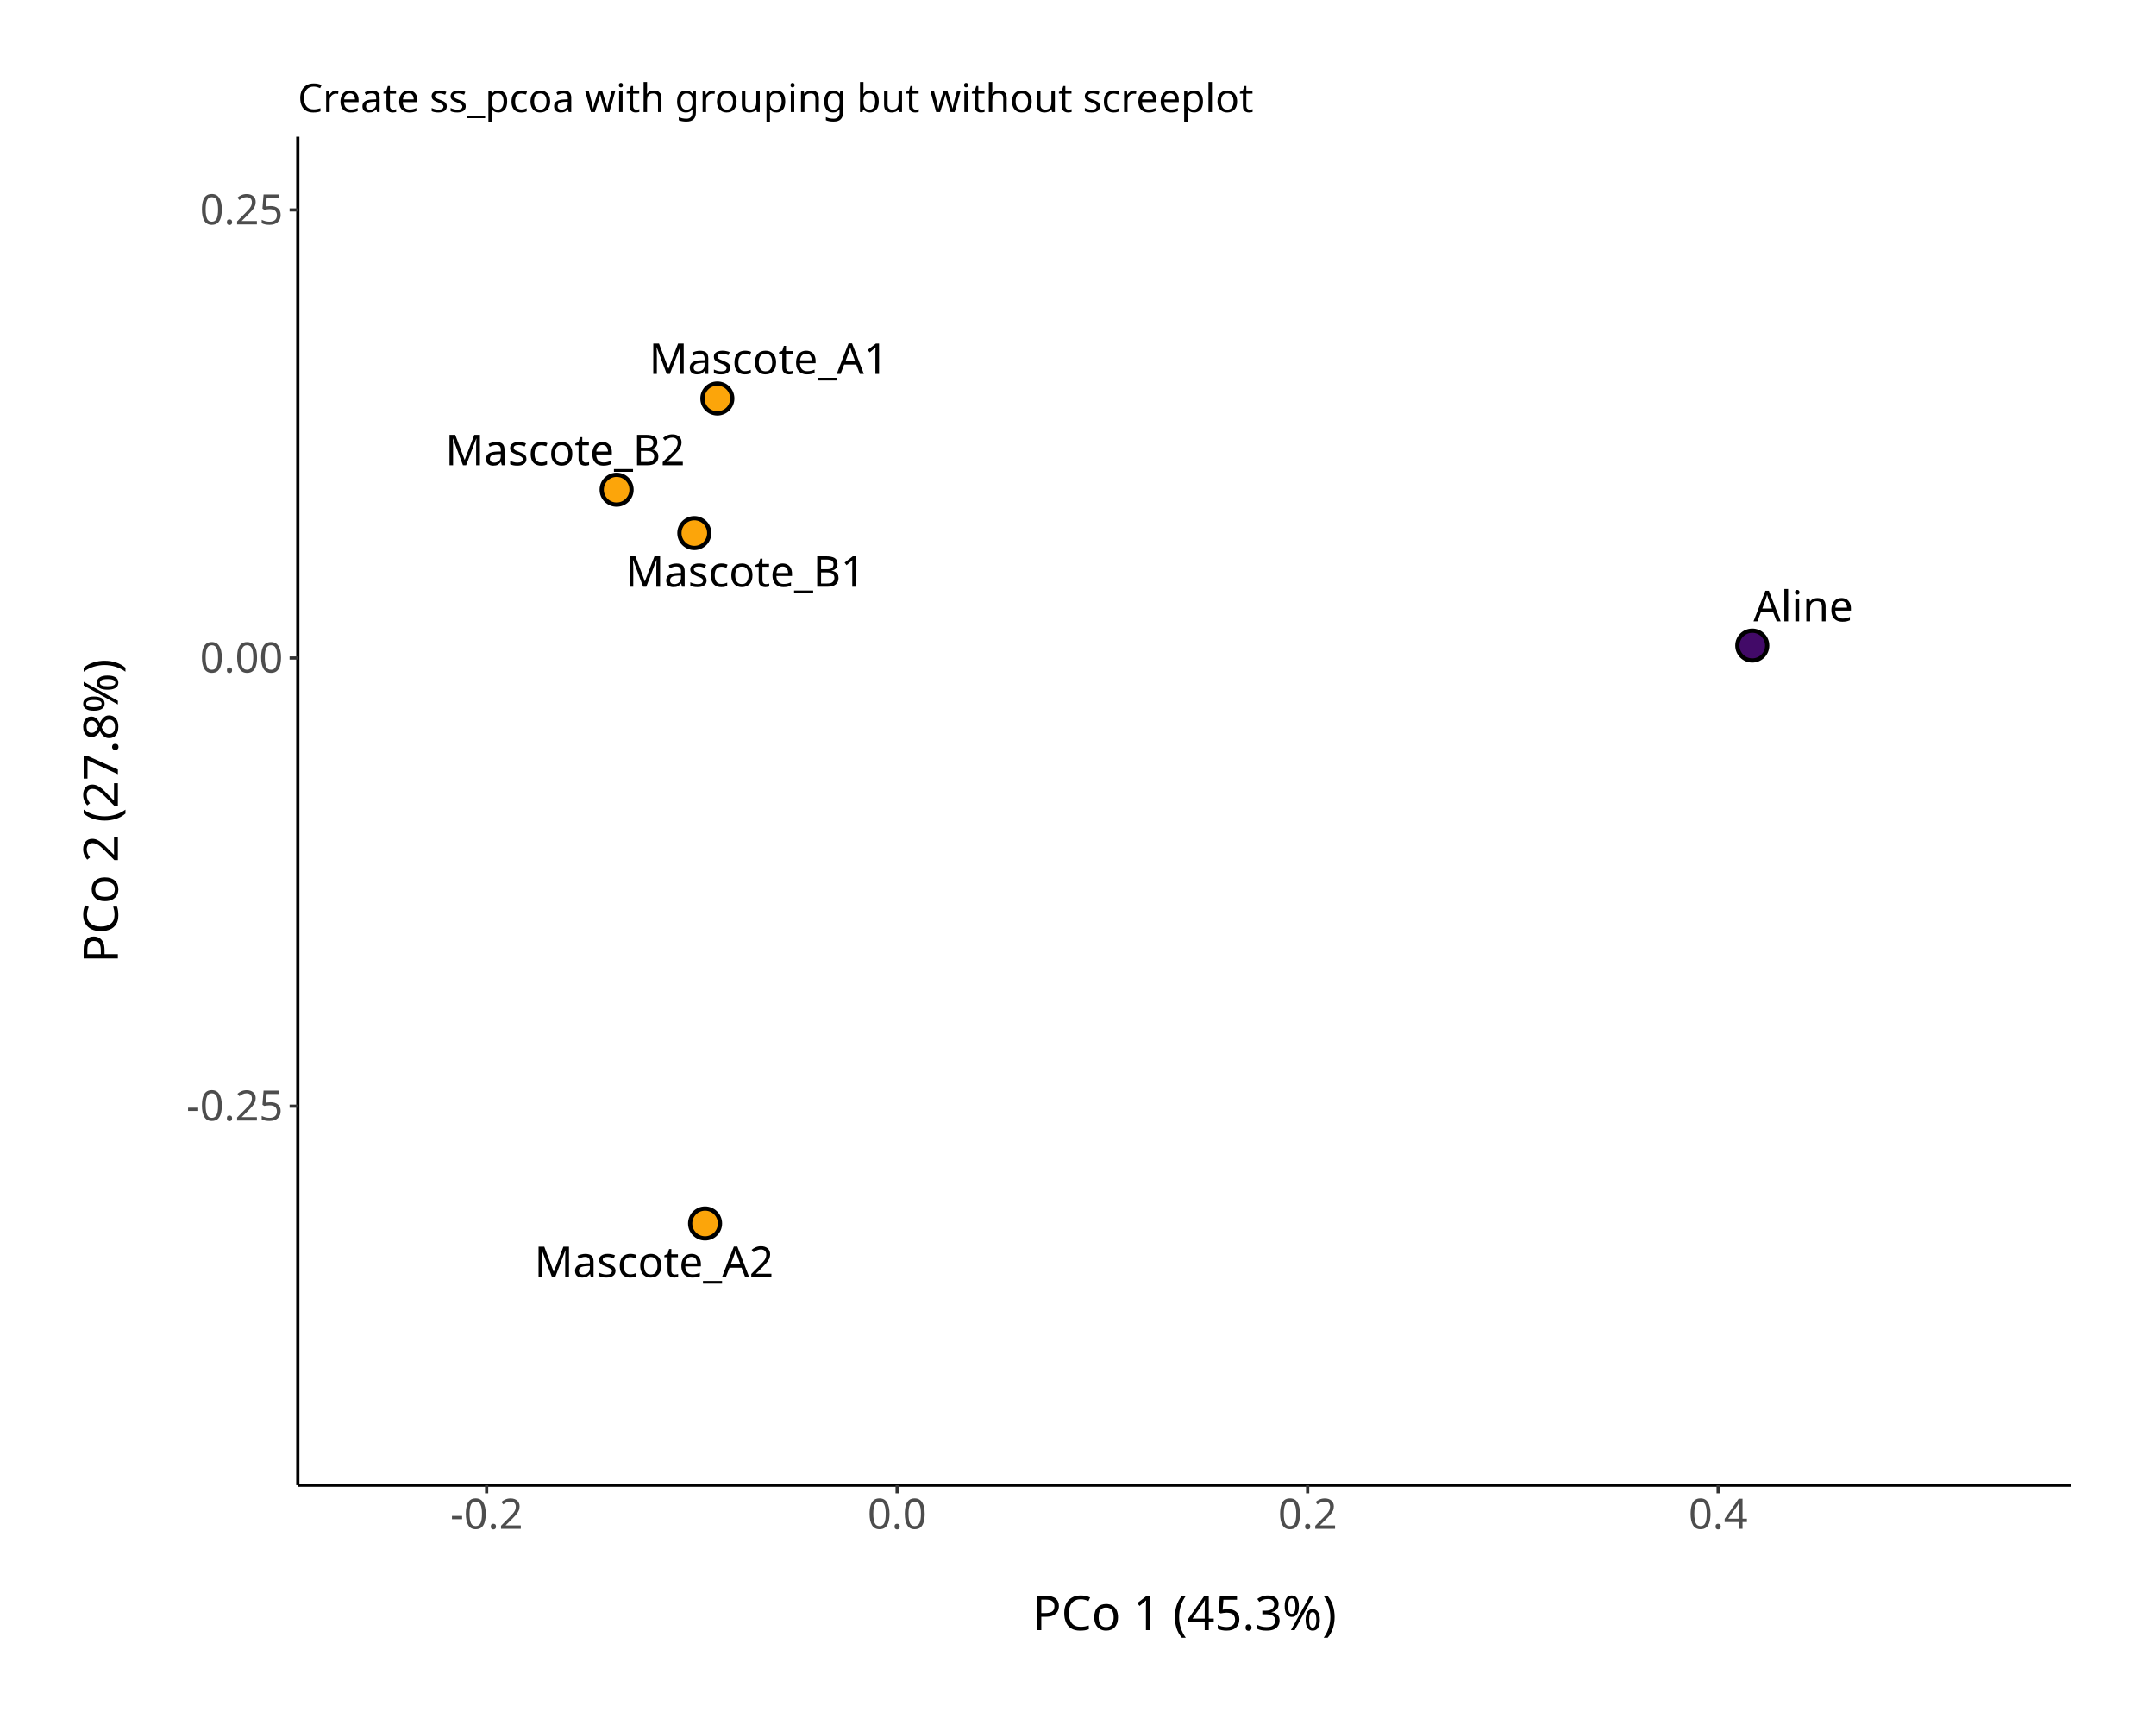
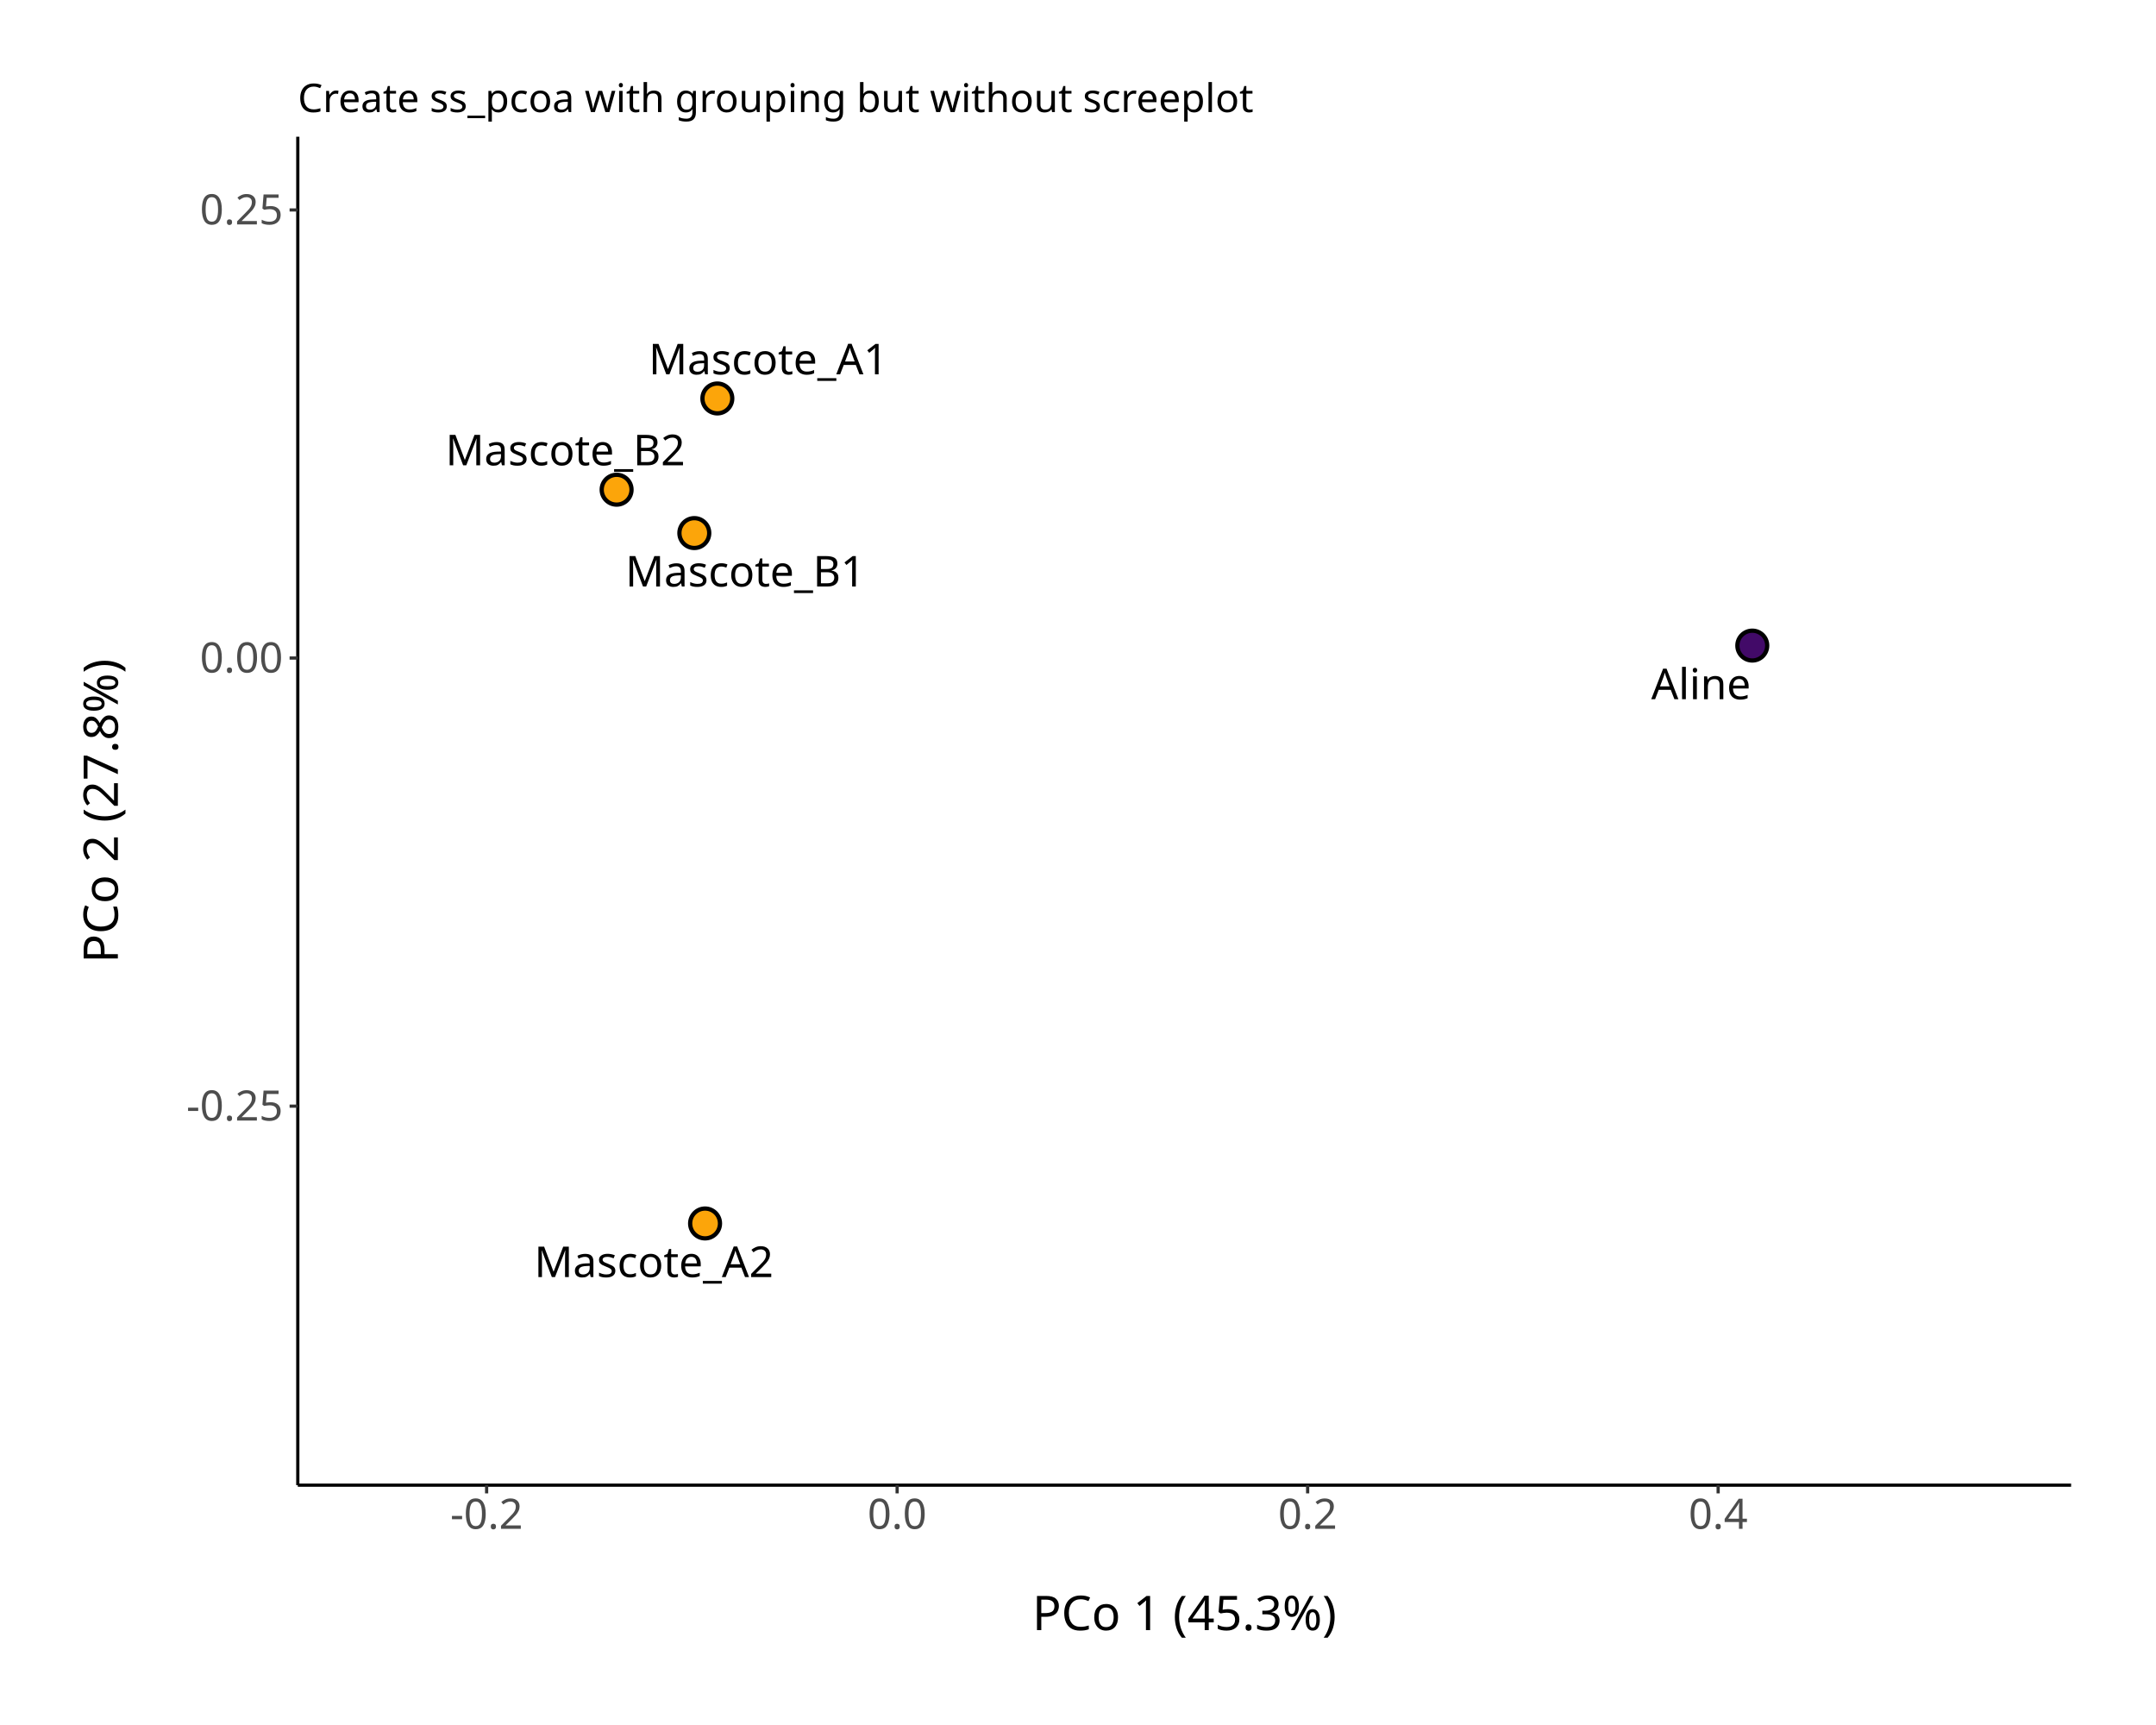
<svg xmlns="http://www.w3.org/2000/svg" class="svglite" data-engine-version="2.0" width="720.00pt" height="576.00pt" viewBox="0 0 720.00 576.00">
  <defs>
    <style type="text/css">
    .svglite line, .svglite polyline, .svglite polygon, .svglite path, .svglite rect, .svglite circle {
      fill: none;
      stroke: #000000;
      stroke-linecap: round;
      stroke-linejoin: round;
      stroke-miterlimit: 10.00;
    }
  </style>
  </defs>
  <rect width="100%" height="100%" style="stroke: none; fill: #FFFFFF;" />
  <defs>
    <clipPath id="cpMC4wMHw3MjAuMDB8MC4wMHw1NzYuMDA=">
      <rect x="0.00" y="0.00" width="720.00" height="576.00" />
    </clipPath>
  </defs>
  <g clip-path="url(#cpMC4wMHw3MjAuMDB8MC4wMHw1NzYuMDA=)">
    <rect x="0.00" y="0.00" width="720.00" height="576.00" style="stroke-width: 1.07; stroke: #FFFFFF; fill: #FFFFFF;" />
  </g>
  <defs>
    <clipPath id="cpOTkuNDV8NjkxLjY1fDQ1LjY1fDQ5NS45Mg==">
      <rect x="99.45" y="45.65" width="592.21" height="450.27" />
    </clipPath>
  </defs>
  <g clip-path="url(#cpOTkuNDV8NjkxLjY1fDQ1LjY1fDQ5NS45Mg==)">
    <rect x="99.45" y="45.65" width="592.21" height="450.27" style="stroke-width: 1.07; stroke: none; fill: #FFFFFF;" />
    <circle cx="585.18" cy="215.57" r="4.98" style="stroke-width: 1.42; fill: #420A68;" />
    <circle cx="239.56" cy="133.05" r="4.98" style="stroke-width: 1.42; fill: #FCA50A;" />
    <circle cx="235.46" cy="408.53" r="4.98" style="stroke-width: 1.42; fill: #FCA50A;" />
    <circle cx="231.87" cy="178.00" r="4.98" style="stroke-width: 1.42; fill: #FCA50A;" />
    <circle cx="205.92" cy="163.52" r="4.98" style="stroke-width: 1.42; fill: #FCA50A;" />
-     <line x1="592.63" y1="209.27" x2="586.07" y2="214.82" style="stroke-width: 1.07; stroke: none;" />
-     <line x1="247.10" y1="126.67" x2="240.45" y2="132.30" style="stroke-width: 1.07; stroke: none;" />
-     <line x1="227.99" y1="414.85" x2="234.58" y2="409.28" style="stroke-width: 1.07; stroke: none;" />
-     <line x1="239.34" y1="184.32" x2="232.75" y2="178.75" style="stroke-width: 1.07; stroke: none;" />
-     <line x1="198.38" y1="157.14" x2="205.03" y2="162.77" style="stroke-width: 1.07; stroke: none;" />
-     <text x="602.22" y="207.47" text-anchor="middle" style="font-size: 14.23px; font-family: sans;" textLength="31.63px" lengthAdjust="spacingAndGlyphs">Aline</text>
-     <text x="256.72" y="124.87" text-anchor="middle" style="font-size: 14.23px; font-family: sans;" textLength="79.10px" lengthAdjust="spacingAndGlyphs">Mascote_A1</text>
-     <text x="218.41" y="426.44" text-anchor="middle" style="font-size: 14.23px; font-family: sans;" textLength="79.10px" lengthAdjust="spacingAndGlyphs">Mascote_A2</text>
-     <text x="248.92" y="195.91" text-anchor="middle" style="font-size: 14.23px; font-family: sans;" textLength="79.10px" lengthAdjust="spacingAndGlyphs">Mascote_B1</text>
-     <text x="188.75" y="155.34" text-anchor="middle" style="font-size: 14.23px; font-family: sans;" textLength="79.10px" lengthAdjust="spacingAndGlyphs">Mascote_B2</text>
+     <line x1="577.70" y1="221.89" x2="584.29" y2="216.32" style="stroke-width: 1.07; stroke: none;" />
+     <line x1="246.96" y1="126.80" x2="240.45" y2="132.30" style="stroke-width: 1.07; stroke: none;" />
+     <line x1="228.00" y1="414.83" x2="234.58" y2="409.28" style="stroke-width: 1.07; stroke: none;" />
+     <line x1="239.27" y1="184.25" x2="232.76" y2="178.75" style="stroke-width: 1.07; stroke: none;" />
+     <line x1="198.42" y1="157.17" x2="205.03" y2="162.77" style="stroke-width: 1.07; stroke: none;" />
+     <text x="568.06" y="233.48" text-anchor="middle" style="font-size: 14.23px; font-family: sans;" textLength="31.63px" lengthAdjust="spacingAndGlyphs">Aline</text>
+     <text x="256.57" y="125.00" text-anchor="middle" style="font-size: 14.23px; font-family: sans;" textLength="79.10px" lengthAdjust="spacingAndGlyphs">Mascote_A1</text>
+     <text x="218.36" y="426.43" text-anchor="middle" style="font-size: 14.23px; font-family: sans;" textLength="79.10px" lengthAdjust="spacingAndGlyphs">Mascote_A2</text>
+     <text x="248.88" y="195.84" text-anchor="middle" style="font-size: 14.23px; font-family: sans;" textLength="79.10px" lengthAdjust="spacingAndGlyphs">Mascote_B1</text>
+     <text x="188.81" y="155.37" text-anchor="middle" style="font-size: 14.23px; font-family: sans;" textLength="79.10px" lengthAdjust="spacingAndGlyphs">Mascote_B2</text>
  </g>
  <g clip-path="url(#cpMC4wMHw3MjAuMDB8MC4wMHw1NzYuMDA=)">
    <polyline points="99.45,495.92 99.45,45.65 " style="stroke-width: 1.07; stroke-linecap: butt;" />
    <text x="94.52" y="374.17" text-anchor="end" style="font-size: 14.00px; fill: #4D4D4D; font-family: sans;" textLength="31.91px" lengthAdjust="spacingAndGlyphs">-0.25</text>
    <text x="94.52" y="224.55" text-anchor="end" style="font-size: 14.00px; fill: #4D4D4D; font-family: sans;" textLength="27.25px" lengthAdjust="spacingAndGlyphs">0.00</text>
    <text x="94.52" y="74.93" text-anchor="end" style="font-size: 14.00px; fill: #4D4D4D; font-family: sans;" textLength="27.25px" lengthAdjust="spacingAndGlyphs">0.25</text>
    <polyline points="96.71,369.36 99.45,369.36 " style="stroke-width: 1.07; stroke: #333333; stroke-linecap: butt;" />
    <polyline points="96.71,219.73 99.45,219.73 " style="stroke-width: 1.07; stroke: #333333; stroke-linecap: butt;" />
    <polyline points="96.71,70.11 99.45,70.11 " style="stroke-width: 1.07; stroke: #333333; stroke-linecap: butt;" />
    <polyline points="99.45,495.92 691.65,495.92 " style="stroke-width: 1.07; stroke-linecap: butt;" />
    <polyline points="162.51,498.66 162.51,495.92 " style="stroke-width: 1.07; stroke: #333333; stroke-linecap: butt;" />
    <polyline points="299.60,498.66 299.60,495.92 " style="stroke-width: 1.07; stroke: #333333; stroke-linecap: butt;" />
    <polyline points="436.69,498.66 436.69,495.92 " style="stroke-width: 1.07; stroke: #333333; stroke-linecap: butt;" />
    <polyline points="573.78,498.66 573.78,495.92 " style="stroke-width: 1.07; stroke: #333333; stroke-linecap: butt;" />
    <text x="162.51" y="510.49" text-anchor="middle" style="font-size: 14.00px; fill: #4D4D4D; font-family: sans;" textLength="24.12px" lengthAdjust="spacingAndGlyphs">-0.2</text>
    <text x="299.60" y="510.49" text-anchor="middle" style="font-size: 14.00px; fill: #4D4D4D; font-family: sans;" textLength="19.46px" lengthAdjust="spacingAndGlyphs">0.0</text>
    <text x="436.69" y="510.49" text-anchor="middle" style="font-size: 14.00px; fill: #4D4D4D; font-family: sans;" textLength="19.46px" lengthAdjust="spacingAndGlyphs">0.2</text>
    <text x="573.78" y="510.49" text-anchor="middle" style="font-size: 14.00px; fill: #4D4D4D; font-family: sans;" textLength="19.46px" lengthAdjust="spacingAndGlyphs">0.4</text>
    <text x="395.55" y="544.33" text-anchor="middle" style="font-size: 16.00px; font-family: sans;" textLength="104.95px" lengthAdjust="spacingAndGlyphs">PCo 1 (45.3%)</text>
    <text transform="translate(39.36,270.79) rotate(-90)" text-anchor="middle" style="font-size: 16.00px; font-family: sans;" textLength="104.95px" lengthAdjust="spacingAndGlyphs">PCo 2 (27.8%)</text>
    <text x="99.45" y="37.43" style="font-size: 13.20px; font-family: sans;" textLength="299.41px" lengthAdjust="spacingAndGlyphs">Create ss_pcoa with grouping but without screeplot</text>
  </g>
</svg>
